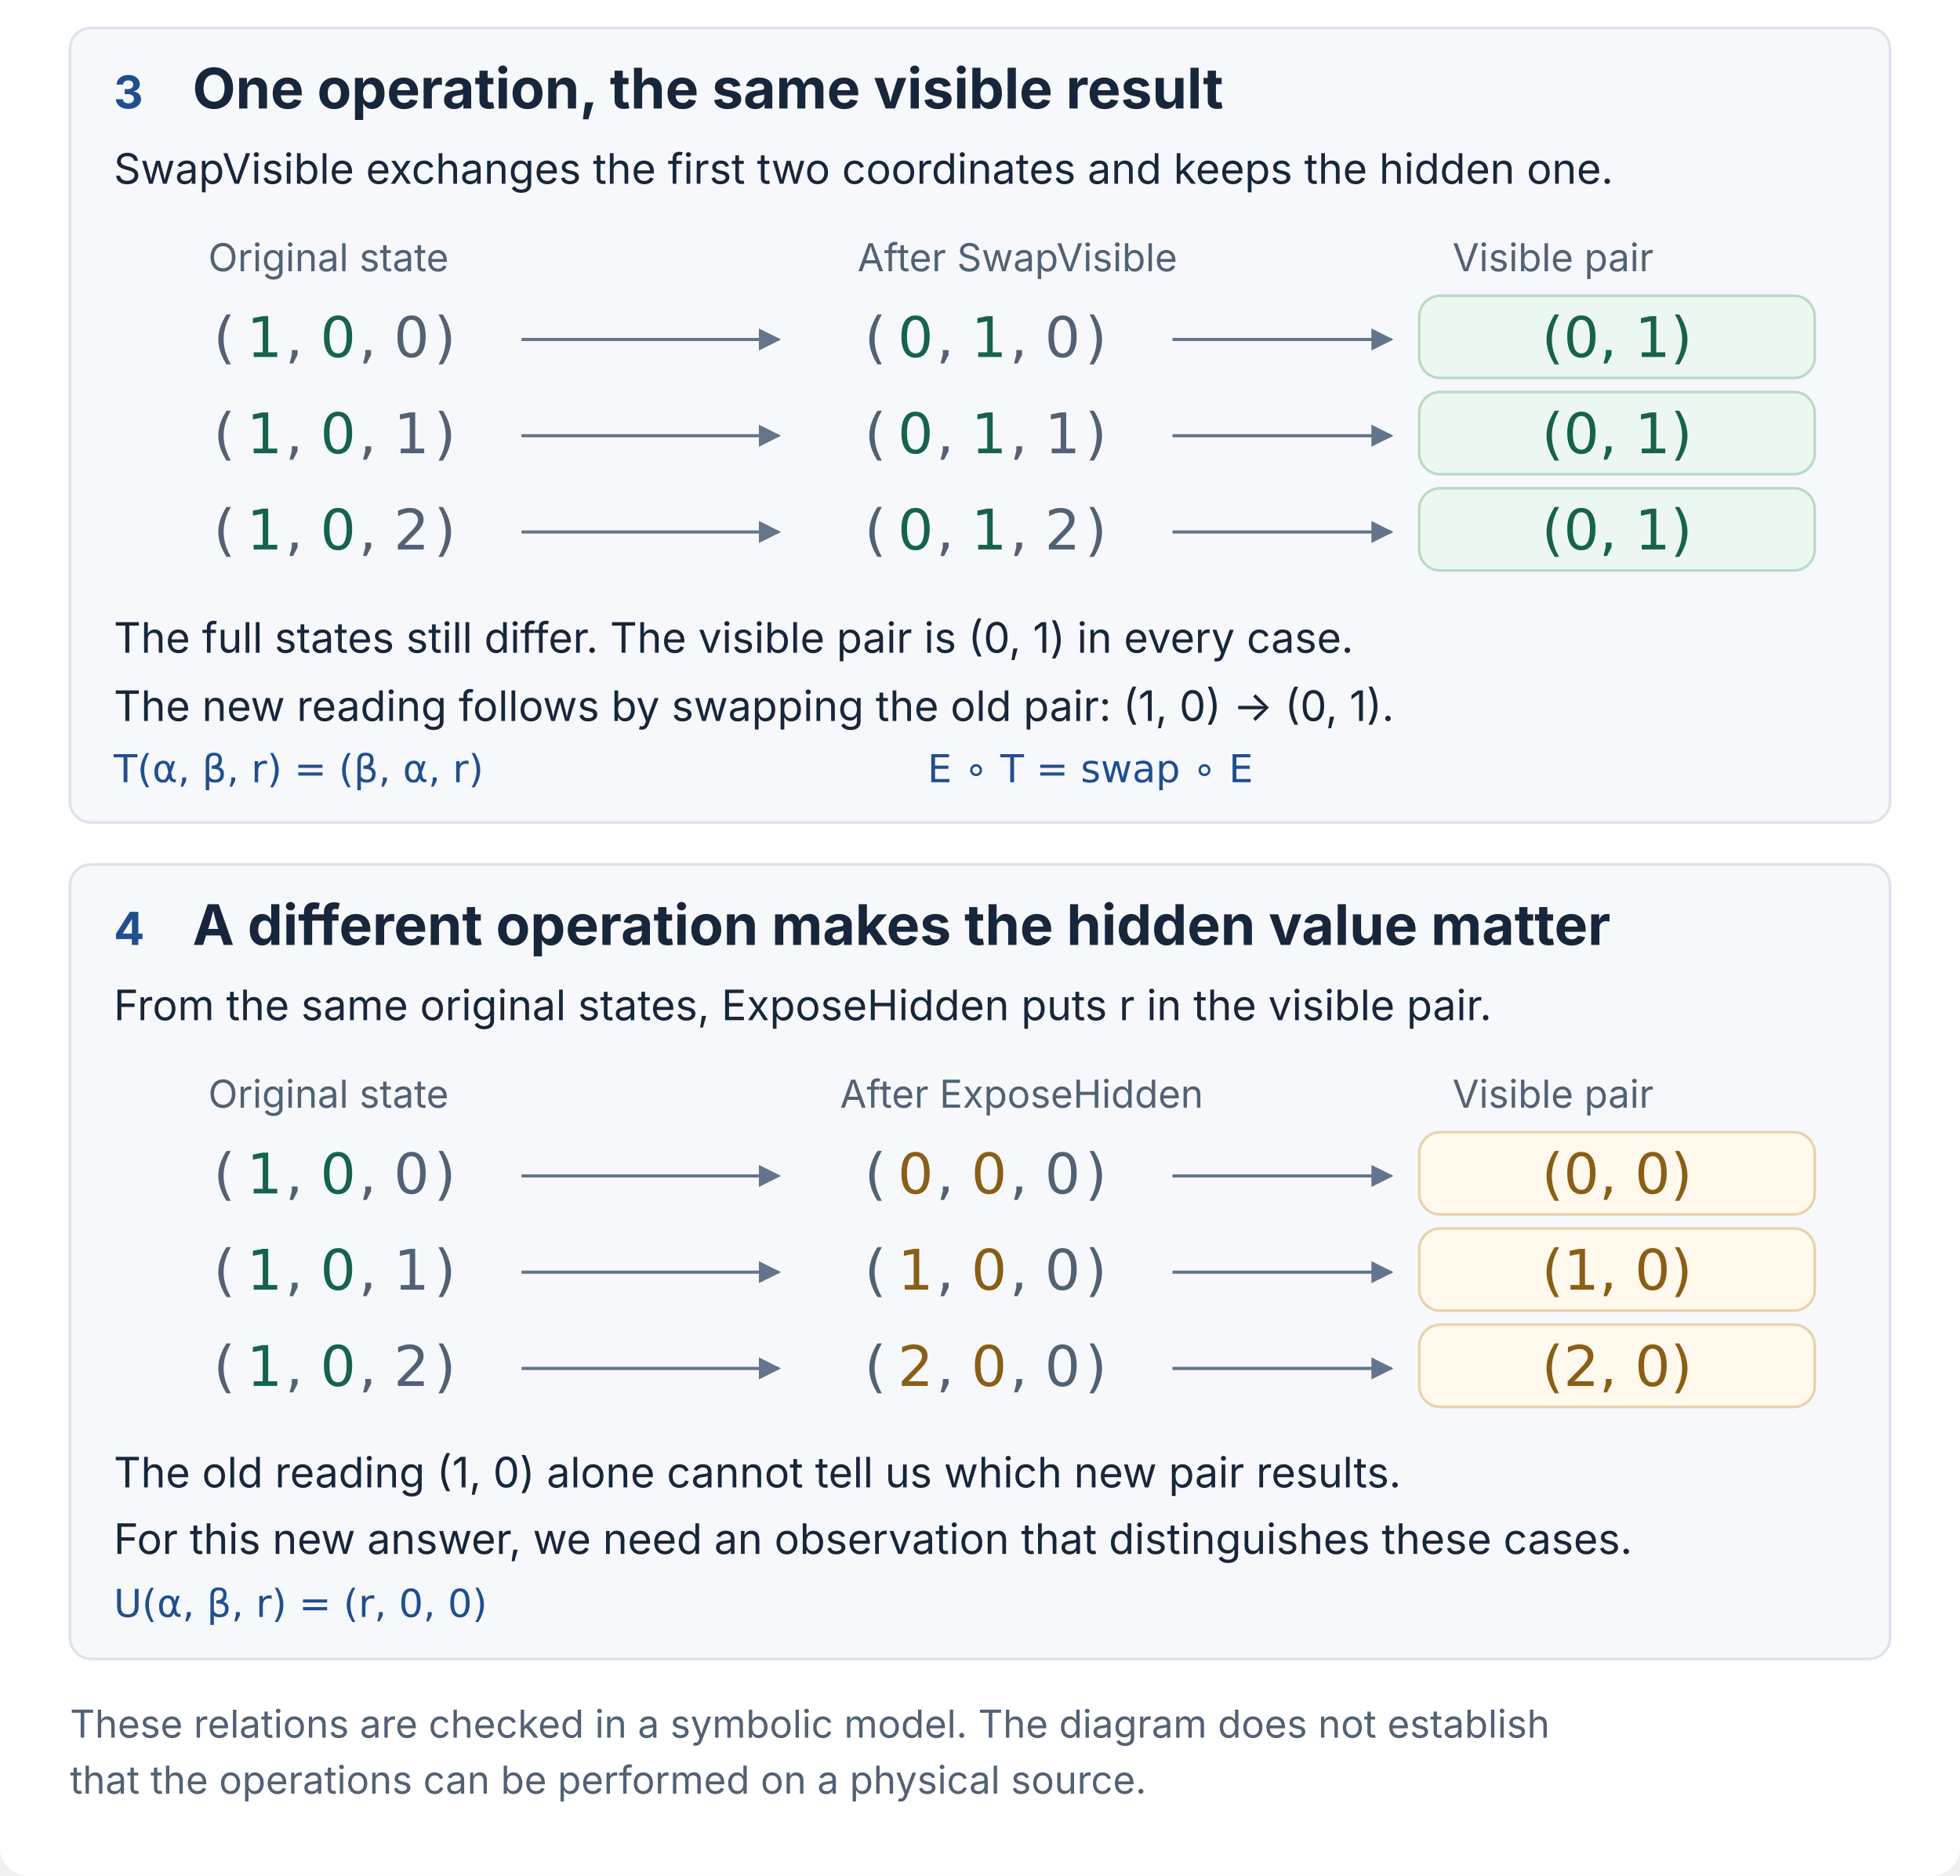
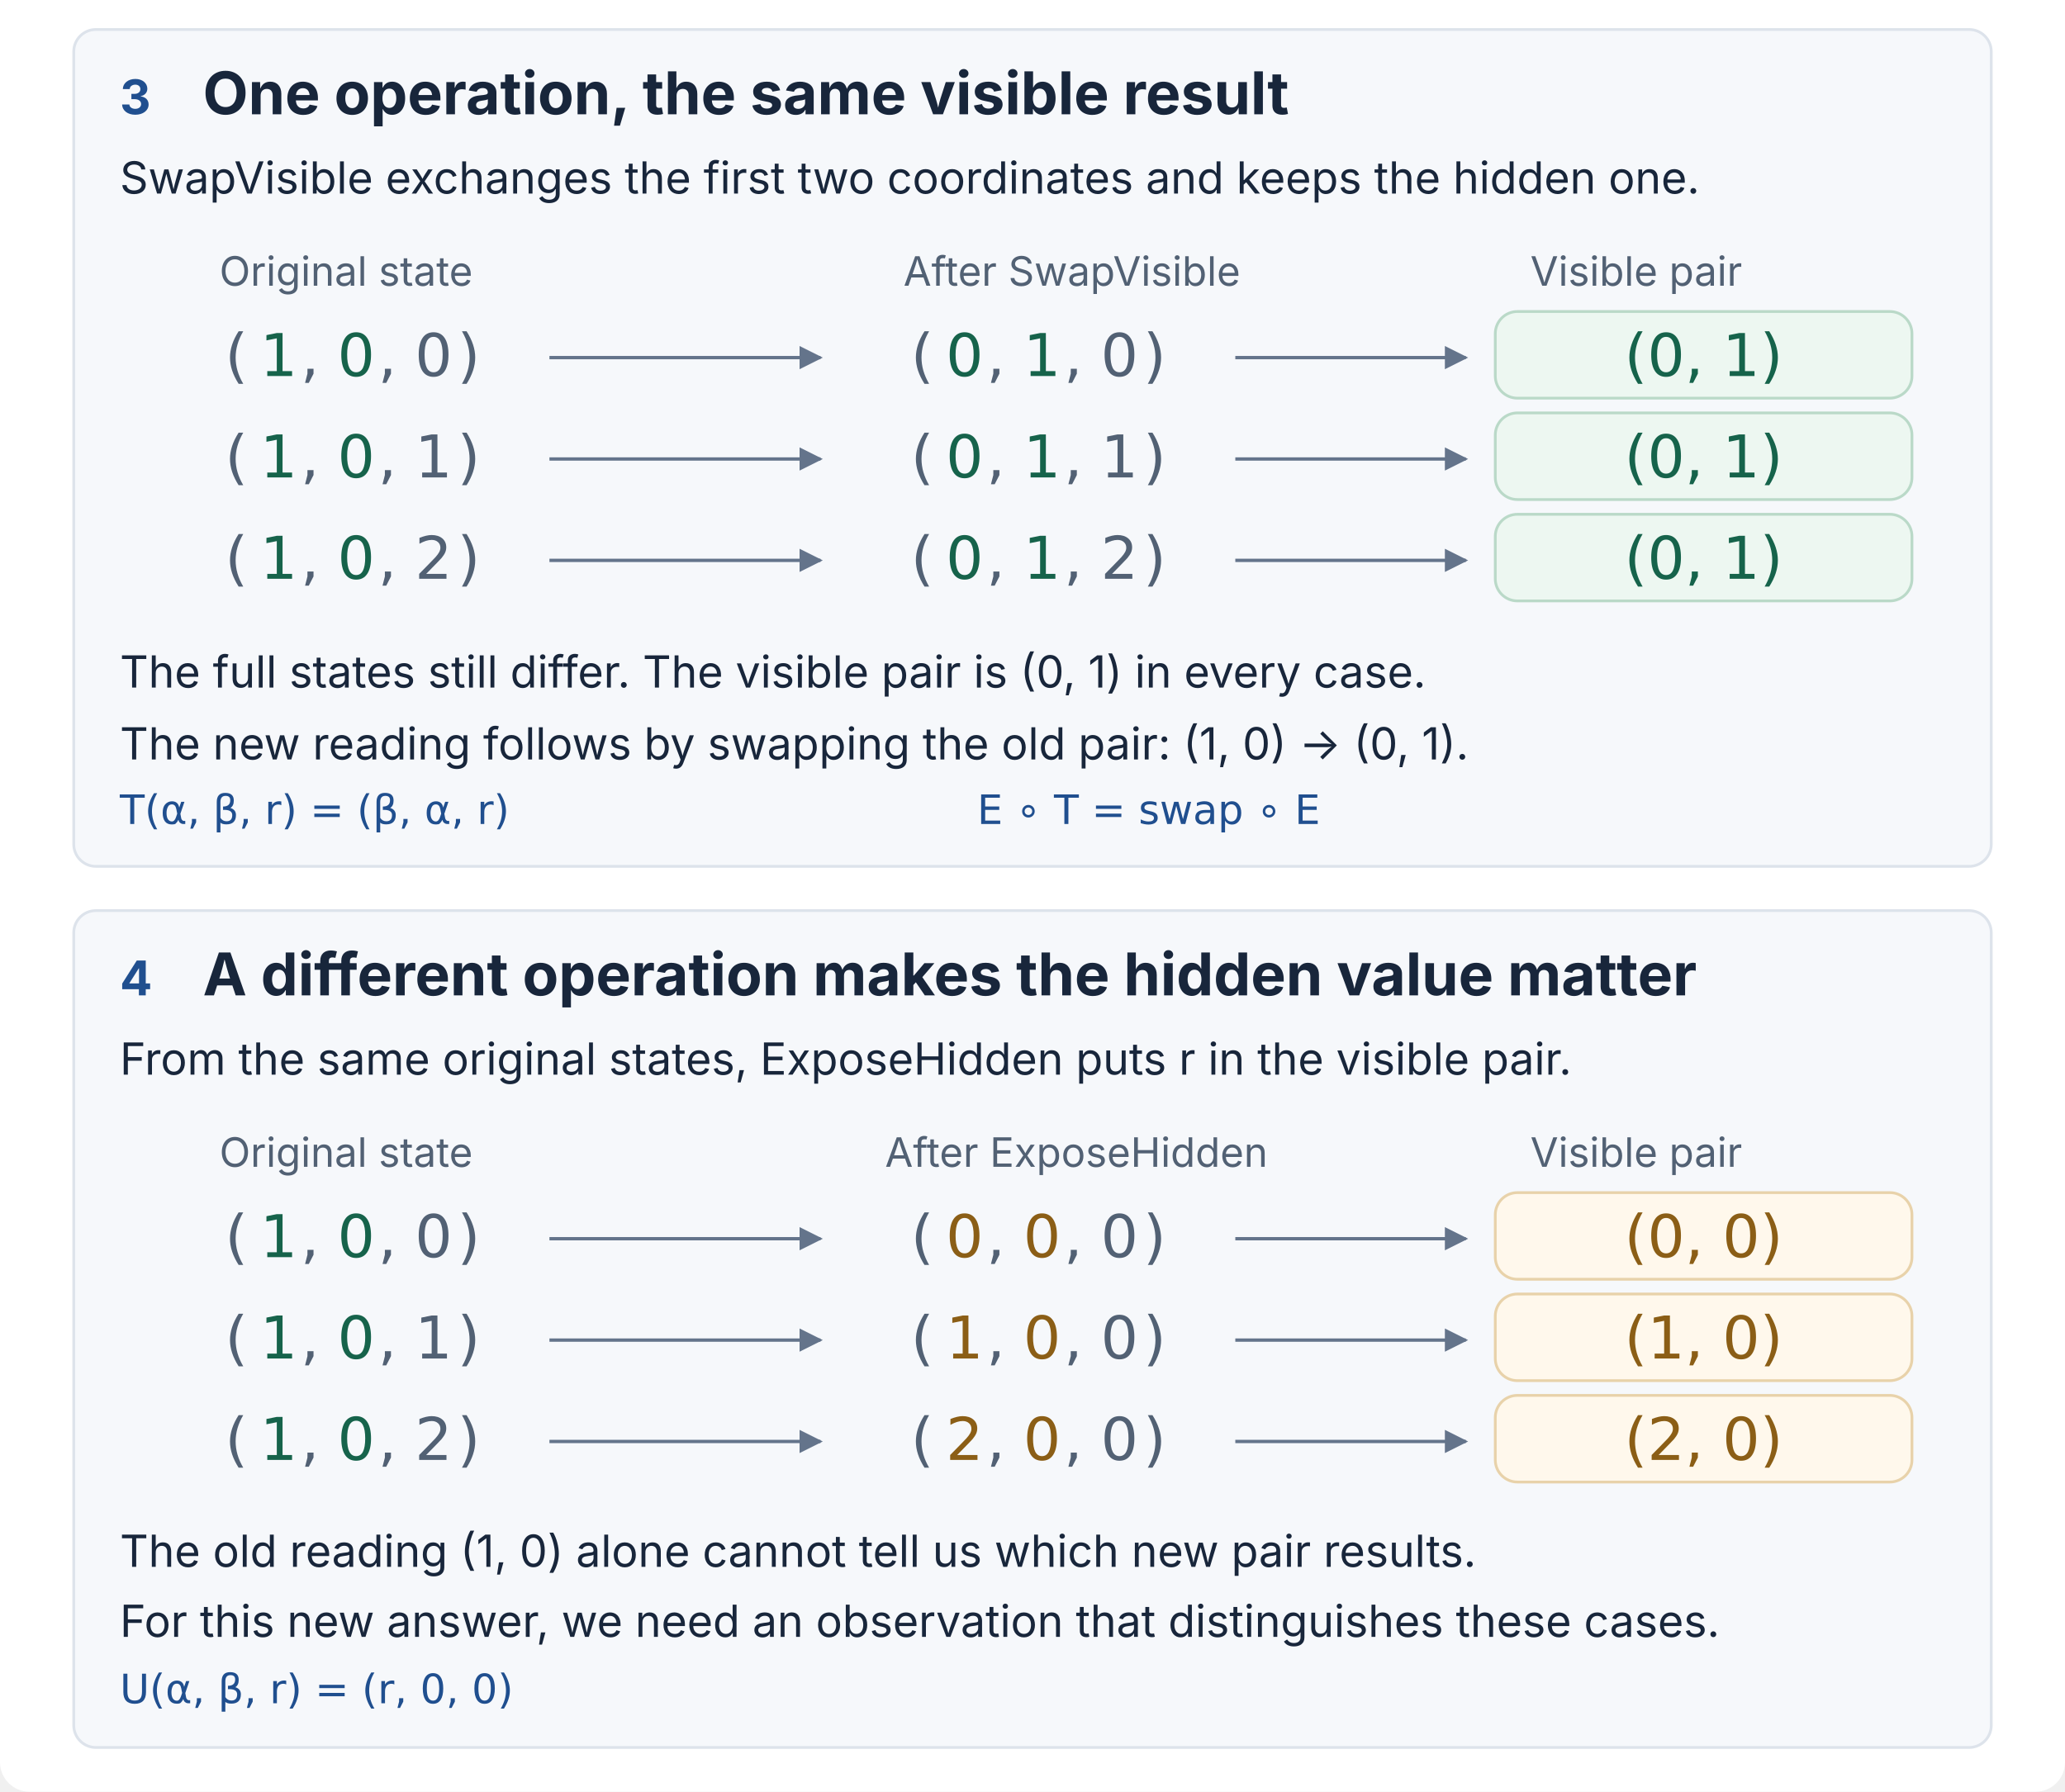
- <svg xmlns="http://www.w3.org/2000/svg" width="1120" height="1072" viewBox="0 758 1120 1072" role="img" aria-labelledby="title desc">
+ <svg xmlns="http://www.w3.org/2000/svg" width="1120" height="972" viewBox="0 758 1120 972" role="img" aria-labelledby="title desc">
  <defs>
    <marker id="arrow" viewBox="0 0 10 10" refX="9" refY="5" markerWidth="7" markerHeight="7" orient="auto-start-reverse">
      <path d="M0 0L10 5L0 10Z" fill="#64748b" />
    </marker>
  </defs>
  <style>text{font-family:Inter,'Segoe UI',Arial,sans-serif;fill:#18263b}.muted{fill:#526174}.blue{fill:#204f8f}.green{fill:#16634b}.amber{fill:#8b5e16}.math{font-family:'DejaVu Sans',sans-serif}.small{font-size:16px}.body{font-size:18px}.label{font-size:20px;font-weight:600}.heading{font-size:28px;font-weight:650}.eyebrow{font-size:14px;font-weight:700;letter-spacing:1.6px}</style>
-   <rect width="1120" height="1830" rx="16" fill="#ffffff" />
+   <rect width="1120" height="1730" rx="16" fill="#ffffff" />
  <style>
.body{font-size:24px}.small{font-size:22px}.label{font-size:26px;font-weight:600}
.heading{font-size:32px;font-weight:650}.title{font-size:40px;font-weight:650}
.tuple{font-family:'DejaVu Sans',sans-serif;font-size:32px}
.number{font-size:26px;font-weight:700;fill:#204f8f}
</style>
  <text x="40" y="57" class="title">One reading, three possible sources</text>
  <text x="40" y="100" class="body">The source is one of these three symbolic cases. All give the reading (1, 0).</text>
  <text x="40" y="134" class="body">We do not know which one is present.</text>
  <rect x="40" y="166" width="1040" height="320" rx="12" fill="#f6f8fb" stroke="#dde3eb" stroke-width="1.5" />
  <text x="65" y="210" class="number">1</text>
  <text x="110" y="210" class="heading">Three sources, one reading</text>
  <text x="105" y="258" class="small muted">Possible source states</text>
  <text x="776" y="258" class="small muted">Visible pair</text>
  <text x="150" y="309" class="tuple muted">(</text>
  <text x="169" y="309" class="tuple green">1</text>
  <text x="191" y="309" class="tuple muted">,</text>
  <text x="211" y="309" class="tuple green">0</text>
  <text x="233" y="309" class="tuple muted">,</text>
  <text x="253" y="309" class="tuple muted">0</text>
  <text x="276" y="309" class="tuple muted">)</text>
  <path d="M320 299H390L506 355" fill="none" stroke="#64748b" stroke-width="1.8" marker-end="url(#arrow)" />
  <text x="150" y="365" class="tuple muted">(</text>
  <text x="169" y="365" class="tuple green">1</text>
  <text x="191" y="365" class="tuple muted">,</text>
  <text x="211" y="365" class="tuple green">0</text>
  <text x="233" y="365" class="tuple muted">,</text>
  <text x="253" y="365" class="tuple muted">1</text>
  <text x="276" y="365" class="tuple muted">)</text>
  <path d="M320 355H390L506 355" fill="none" stroke="#64748b" stroke-width="1.8" marker-end="url(#arrow)" />
  <text x="150" y="421" class="tuple muted">(</text>
  <text x="169" y="421" class="tuple green">1</text>
  <text x="191" y="421" class="tuple muted">,</text>
  <text x="211" y="421" class="tuple green">0</text>
  <text x="233" y="421" class="tuple muted">,</text>
  <text x="253" y="421" class="tuple muted">2</text>
  <text x="276" y="421" class="tuple muted">)</text>
  <path d="M320 411H390L506 355" fill="none" stroke="#64748b" stroke-width="1.8" marker-end="url(#arrow)" />
  <text x="476" y="294" class="small muted">The reading keeps</text>
  <text x="476" y="323" class="small muted">two coordinates</text>
  <path d="M518 355H734" fill="none" stroke="#64748b" stroke-width="1.8" marker-end="url(#arrow)" />
  <text x="526" y="394" class="small math blue">E(α, β, r) = (α, β)</text>
  <rect x="752" y="301" width="285" height="108" rx="12" fill="#edf7f1" stroke="#bad9c8" stroke-width="1.5" />
  <text x="894" y="368" class="title green" text-anchor="middle">(1, 0)</text>
  <text x="65" y="458" class="body">Only the third coordinate, r, differs. It is hidden from this reading.</text>
  <rect x="40" y="510" width="1040" height="230" rx="12" fill="#f6f8fb" stroke="#dde3eb" stroke-width="1.5" />
  <text x="65" y="555" class="number">2</text>
  <text x="110" y="555" class="heading">What can this reading answer?</text>
  <text x="76" y="610" class="body">What is the visible pair?</text>
  <text x="76" y="688" class="body">What is the hidden value?</text>
  <rect x="540" y="579" width="497" height="59" rx="12" fill="#edf7f1" stroke="#bad9c8" stroke-width="1.5" />
  <text x="563" y="617" class="label green">(1, 0) in every case</text>
  <rect x="540" y="657" width="497" height="59" rx="12" fill="#fff8ec" stroke="#e8d2aa" stroke-width="1.5" />
  <text x="563" y="695" class="label amber">Could be 0, 1, or 2</text>
  <rect x="40" y="774" width="1040" height="454" rx="12" fill="#f6f8fb" stroke="#dde3eb" stroke-width="1.5" />
  <text x="65" y="820" class="number">3</text>
  <text x="110" y="820" class="heading">One operation, the same visible result</text>
  <text x="65" y="863" class="body">SwapVisible exchanges the first two coordinates and keeps the hidden one.</text>
  <text x="119" y="913" class="small muted">Original state</text>
  <text x="490" y="913" class="small muted">After SwapVisible</text>
  <text x="830" y="913" class="small muted">Visible pair</text>
  <text x="122" y="962" class="tuple muted">(</text>
  <text x="141" y="962" class="tuple green">1</text>
  <text x="163" y="962" class="tuple muted">,</text>
  <text x="183" y="962" class="tuple green">0</text>
  <text x="205" y="962" class="tuple muted">,</text>
  <text x="225" y="962" class="tuple muted">0</text>
  <text x="248" y="962" class="tuple muted">)</text>
  <path d="M298 952H445" fill="none" stroke="#64748b" stroke-width="1.8" marker-end="url(#arrow)" />
  <text x="494" y="962" class="tuple muted">(</text>
  <text x="513" y="962" class="tuple green">0</text>
  <text x="535" y="962" class="tuple muted">,</text>
  <text x="555" y="962" class="tuple green">1</text>
  <text x="577" y="962" class="tuple muted">,</text>
  <text x="597" y="962" class="tuple muted">0</text>
  <text x="620" y="962" class="tuple muted">)</text>
  <path d="M670 952H795" fill="none" stroke="#64748b" stroke-width="1.8" marker-end="url(#arrow)" />
  <rect x="811" y="927" width="226" height="47" rx="12" fill="#edf7f1" stroke="#bad9c8" stroke-width="1.5" />
  <text x="924" y="962" class="tuple green" text-anchor="middle">(0, 1)</text>
  <text x="122" y="1017" class="tuple muted">(</text>
  <text x="141" y="1017" class="tuple green">1</text>
  <text x="163" y="1017" class="tuple muted">,</text>
  <text x="183" y="1017" class="tuple green">0</text>
  <text x="205" y="1017" class="tuple muted">,</text>
  <text x="225" y="1017" class="tuple muted">1</text>
  <text x="248" y="1017" class="tuple muted">)</text>
  <path d="M298 1007H445" fill="none" stroke="#64748b" stroke-width="1.8" marker-end="url(#arrow)" />
  <text x="494" y="1017" class="tuple muted">(</text>
  <text x="513" y="1017" class="tuple green">0</text>
  <text x="535" y="1017" class="tuple muted">,</text>
  <text x="555" y="1017" class="tuple green">1</text>
  <text x="577" y="1017" class="tuple muted">,</text>
  <text x="597" y="1017" class="tuple muted">1</text>
  <text x="620" y="1017" class="tuple muted">)</text>
  <path d="M670 1007H795" fill="none" stroke="#64748b" stroke-width="1.8" marker-end="url(#arrow)" />
  <rect x="811" y="982" width="226" height="47" rx="12" fill="#edf7f1" stroke="#bad9c8" stroke-width="1.5" />
  <text x="924" y="1017" class="tuple green" text-anchor="middle">(0, 1)</text>
  <text x="122" y="1072" class="tuple muted">(</text>
  <text x="141" y="1072" class="tuple green">1</text>
  <text x="163" y="1072" class="tuple muted">,</text>
  <text x="183" y="1072" class="tuple green">0</text>
  <text x="205" y="1072" class="tuple muted">,</text>
  <text x="225" y="1072" class="tuple muted">2</text>
  <text x="248" y="1072" class="tuple muted">)</text>
  <path d="M298 1062H445" fill="none" stroke="#64748b" stroke-width="1.8" marker-end="url(#arrow)" />
  <text x="494" y="1072" class="tuple muted">(</text>
  <text x="513" y="1072" class="tuple green">0</text>
  <text x="535" y="1072" class="tuple muted">,</text>
  <text x="555" y="1072" class="tuple green">1</text>
  <text x="577" y="1072" class="tuple muted">,</text>
  <text x="597" y="1072" class="tuple muted">2</text>
  <text x="620" y="1072" class="tuple muted">)</text>
  <path d="M670 1062H795" fill="none" stroke="#64748b" stroke-width="1.8" marker-end="url(#arrow)" />
  <rect x="811" y="1037" width="226" height="47" rx="12" fill="#edf7f1" stroke="#bad9c8" stroke-width="1.5" />
  <text x="924" y="1072" class="tuple green" text-anchor="middle">(0, 1)</text>
  <text x="65" y="1131" class="body">The full states still differ. The visible pair is (0, 1) in every case.</text>
  <text x="65" y="1170" class="body">The new reading follows by swapping the old pair: (1, 0) → (0, 1).</text>
  <text x="65" y="1205" class="small math blue">T(α, β, r) = (β, α, r)</text>
  <text x="530" y="1205" class="small math blue">E ∘ T = swap ∘ E</text>
  <rect x="40" y="1252" width="1040" height="454" rx="12" fill="#f6f8fb" stroke="#dde3eb" stroke-width="1.5" />
  <text x="65" y="1298" class="number">4</text>
  <text x="110" y="1298" class="heading">A different operation makes the hidden value matter</text>
  <text x="65" y="1341" class="body">From the same original states, ExposeHidden puts r in the visible pair.</text>
  <text x="119" y="1391" class="small muted">Original state</text>
  <text x="480" y="1391" class="small muted">After ExposeHidden</text>
  <text x="830" y="1391" class="small muted">Visible pair</text>
  <text x="122" y="1440" class="tuple muted">(</text>
  <text x="141" y="1440" class="tuple green">1</text>
  <text x="163" y="1440" class="tuple muted">,</text>
  <text x="183" y="1440" class="tuple green">0</text>
  <text x="205" y="1440" class="tuple muted">,</text>
  <text x="225" y="1440" class="tuple muted">0</text>
  <text x="248" y="1440" class="tuple muted">)</text>
  <path d="M298 1430H445" fill="none" stroke="#64748b" stroke-width="1.8" marker-end="url(#arrow)" />
  <text x="494" y="1440" class="tuple muted">(</text>
  <text x="513" y="1440" class="tuple amber">0</text>
  <text x="535" y="1440" class="tuple muted">,</text>
  <text x="555" y="1440" class="tuple amber">0</text>
  <text x="577" y="1440" class="tuple muted">,</text>
  <text x="597" y="1440" class="tuple muted">0</text>
  <text x="620" y="1440" class="tuple muted">)</text>
  <path d="M670 1430H795" fill="none" stroke="#64748b" stroke-width="1.8" marker-end="url(#arrow)" />
  <rect x="811" y="1405" width="226" height="47" rx="12" fill="#fff8ec" stroke="#e8d2aa" stroke-width="1.5" />
  <text x="924" y="1440" class="tuple amber" text-anchor="middle">(0, 0)</text>
  <text x="122" y="1495" class="tuple muted">(</text>
  <text x="141" y="1495" class="tuple green">1</text>
  <text x="163" y="1495" class="tuple muted">,</text>
  <text x="183" y="1495" class="tuple green">0</text>
  <text x="205" y="1495" class="tuple muted">,</text>
  <text x="225" y="1495" class="tuple muted">1</text>
  <text x="248" y="1495" class="tuple muted">)</text>
  <path d="M298 1485H445" fill="none" stroke="#64748b" stroke-width="1.8" marker-end="url(#arrow)" />
  <text x="494" y="1495" class="tuple muted">(</text>
  <text x="513" y="1495" class="tuple amber">1</text>
  <text x="535" y="1495" class="tuple muted">,</text>
  <text x="555" y="1495" class="tuple amber">0</text>
  <text x="577" y="1495" class="tuple muted">,</text>
  <text x="597" y="1495" class="tuple muted">0</text>
  <text x="620" y="1495" class="tuple muted">)</text>
  <path d="M670 1485H795" fill="none" stroke="#64748b" stroke-width="1.8" marker-end="url(#arrow)" />
  <rect x="811" y="1460" width="226" height="47" rx="12" fill="#fff8ec" stroke="#e8d2aa" stroke-width="1.5" />
  <text x="924" y="1495" class="tuple amber" text-anchor="middle">(1, 0)</text>
  <text x="122" y="1550" class="tuple muted">(</text>
  <text x="141" y="1550" class="tuple green">1</text>
  <text x="163" y="1550" class="tuple muted">,</text>
  <text x="183" y="1550" class="tuple green">0</text>
  <text x="205" y="1550" class="tuple muted">,</text>
  <text x="225" y="1550" class="tuple muted">2</text>
  <text x="248" y="1550" class="tuple muted">)</text>
  <path d="M298 1540H445" fill="none" stroke="#64748b" stroke-width="1.8" marker-end="url(#arrow)" />
  <text x="494" y="1550" class="tuple muted">(</text>
  <text x="513" y="1550" class="tuple amber">2</text>
  <text x="535" y="1550" class="tuple muted">,</text>
  <text x="555" y="1550" class="tuple amber">0</text>
  <text x="577" y="1550" class="tuple muted">,</text>
  <text x="597" y="1550" class="tuple muted">0</text>
  <text x="620" y="1550" class="tuple muted">)</text>
  <path d="M670 1540H795" fill="none" stroke="#64748b" stroke-width="1.8" marker-end="url(#arrow)" />
  <rect x="811" y="1515" width="226" height="47" rx="12" fill="#fff8ec" stroke="#e8d2aa" stroke-width="1.5" />
  <text x="924" y="1550" class="tuple amber" text-anchor="middle">(2, 0)</text>
  <text x="65" y="1608" class="body">The old reading (1, 0) alone cannot tell us which new pair results.</text>
  <text x="65" y="1646" class="body">For this new answer, we need an observation that distinguishes these cases.</text>
  <text x="65" y="1682" class="small math blue">U(α, β, r) = (r, 0, 0)</text>
-   <text x="40" y="1751" class="small muted">These relations are checked in a symbolic model. The diagram does not establish</text>
-   <text x="40" y="1783" class="small muted">that the operations can be performed on a physical source.</text>
</svg>
